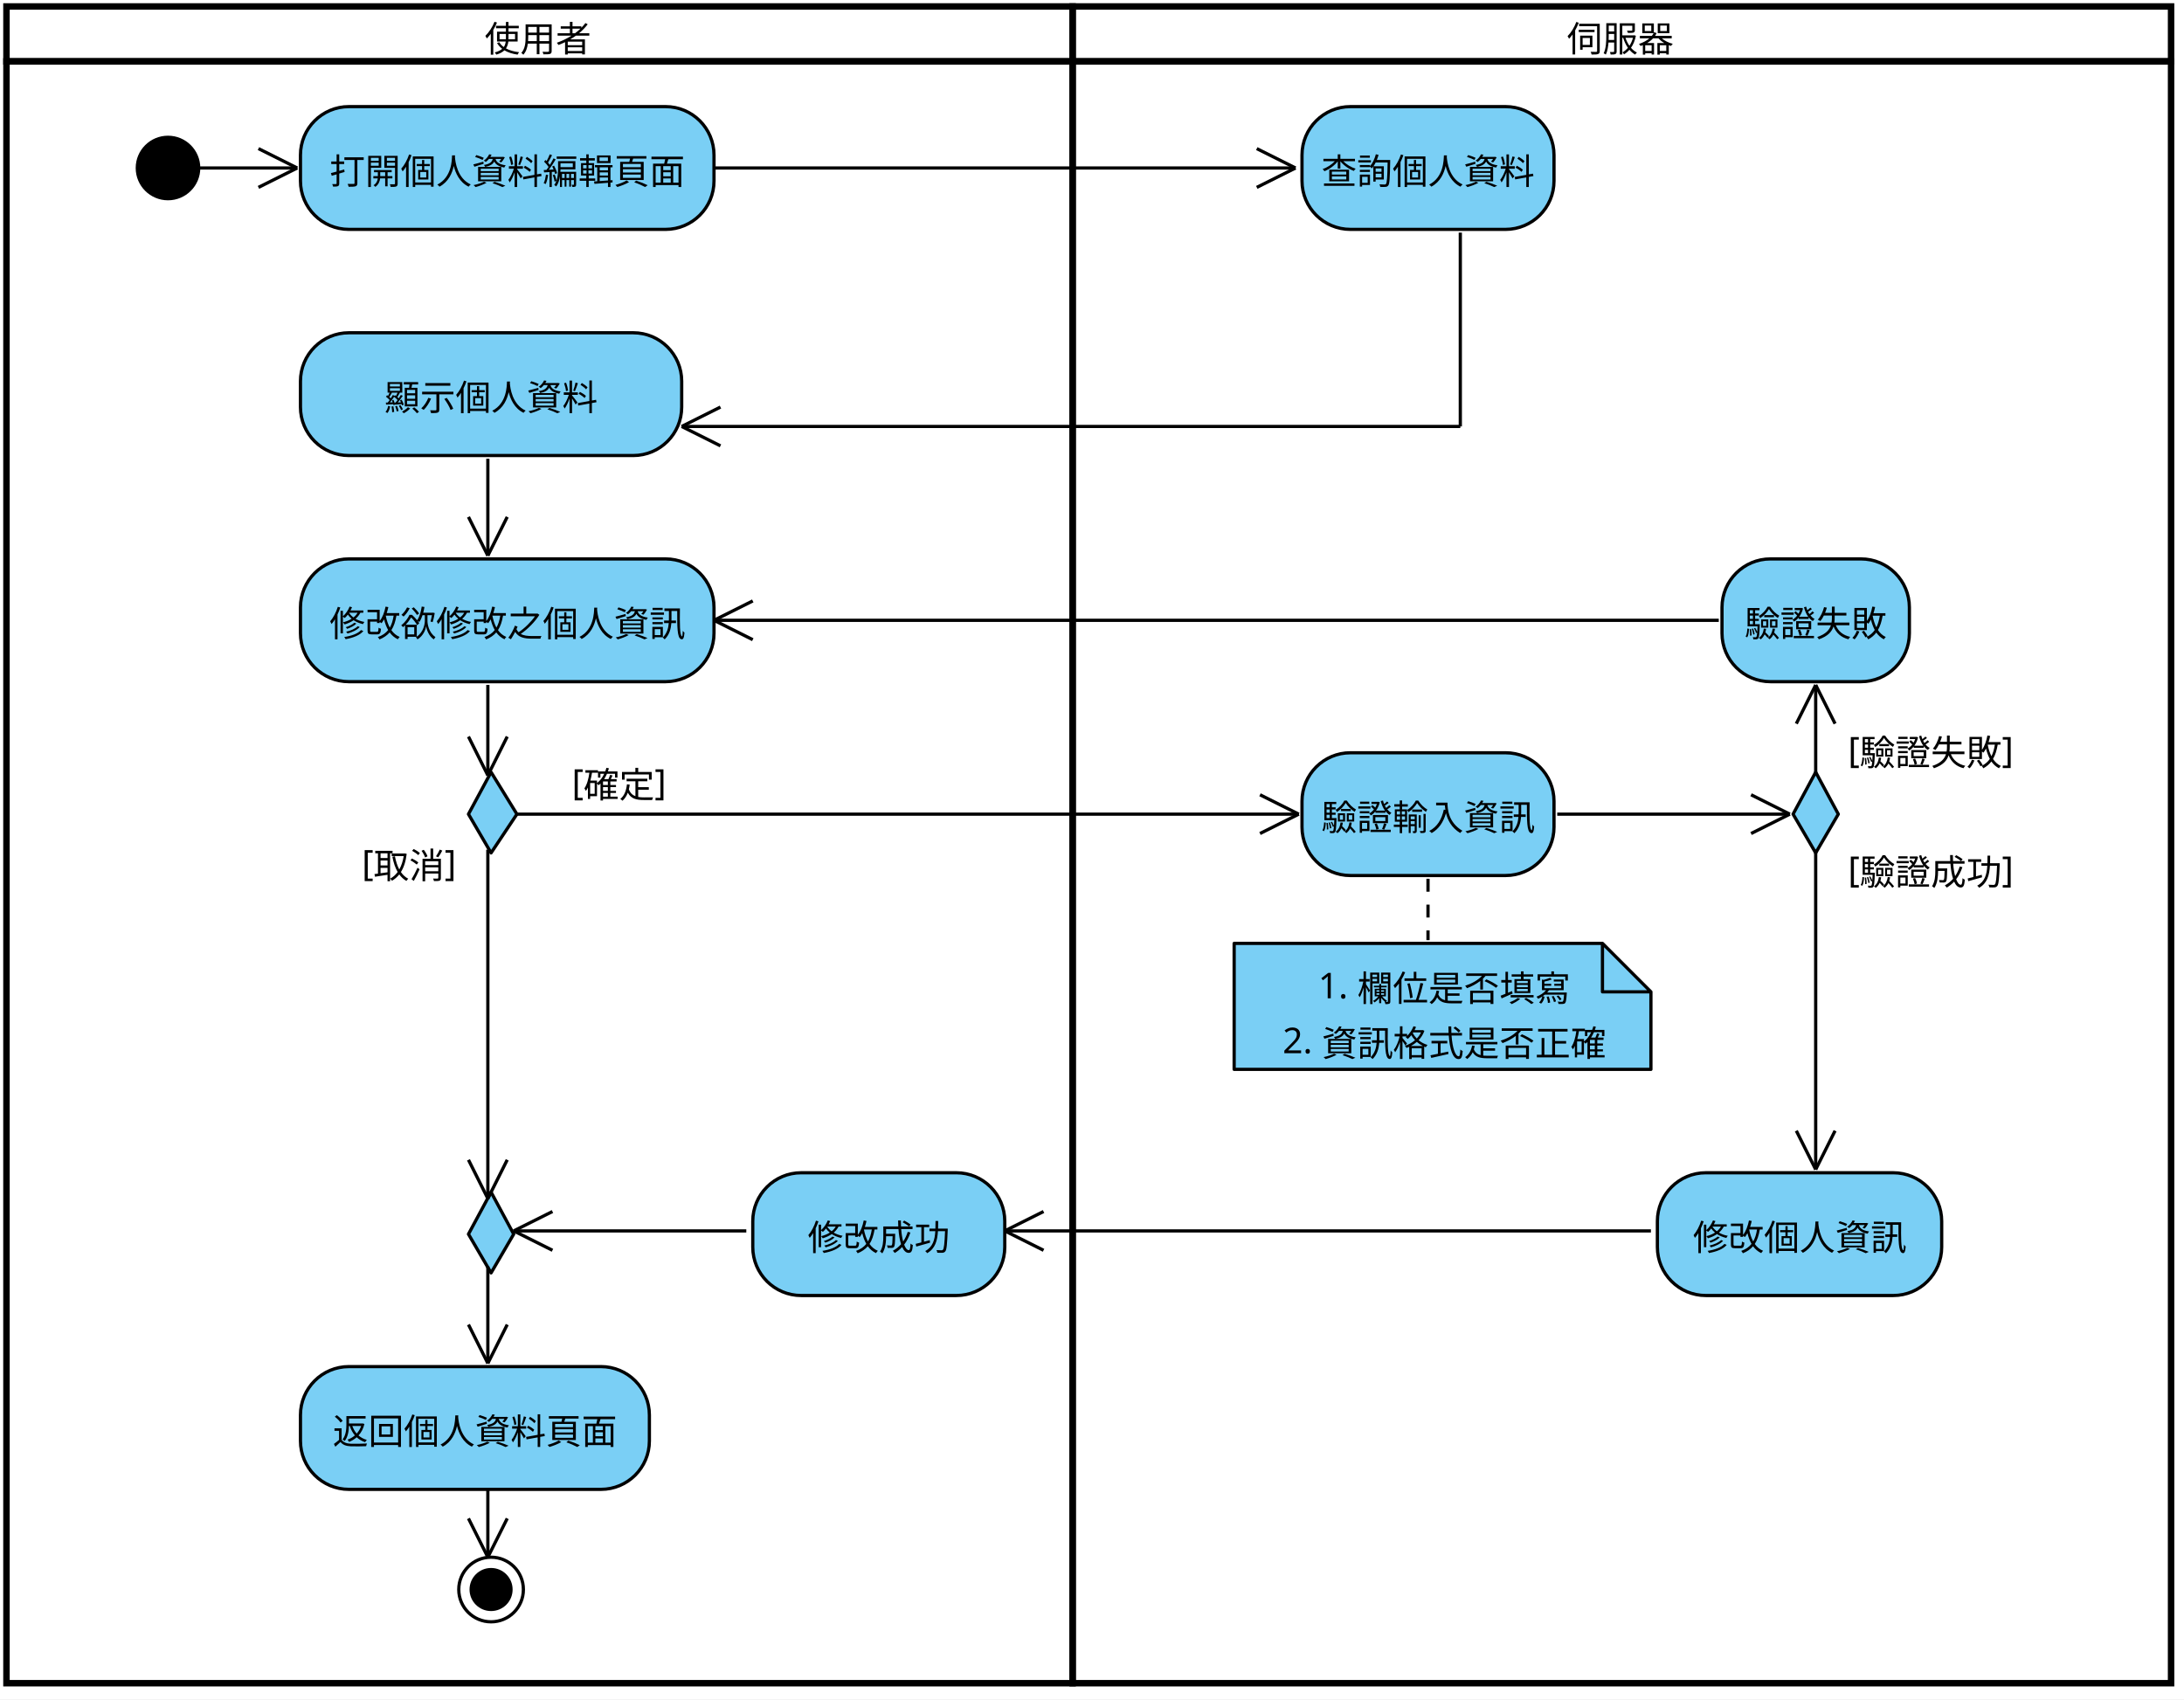
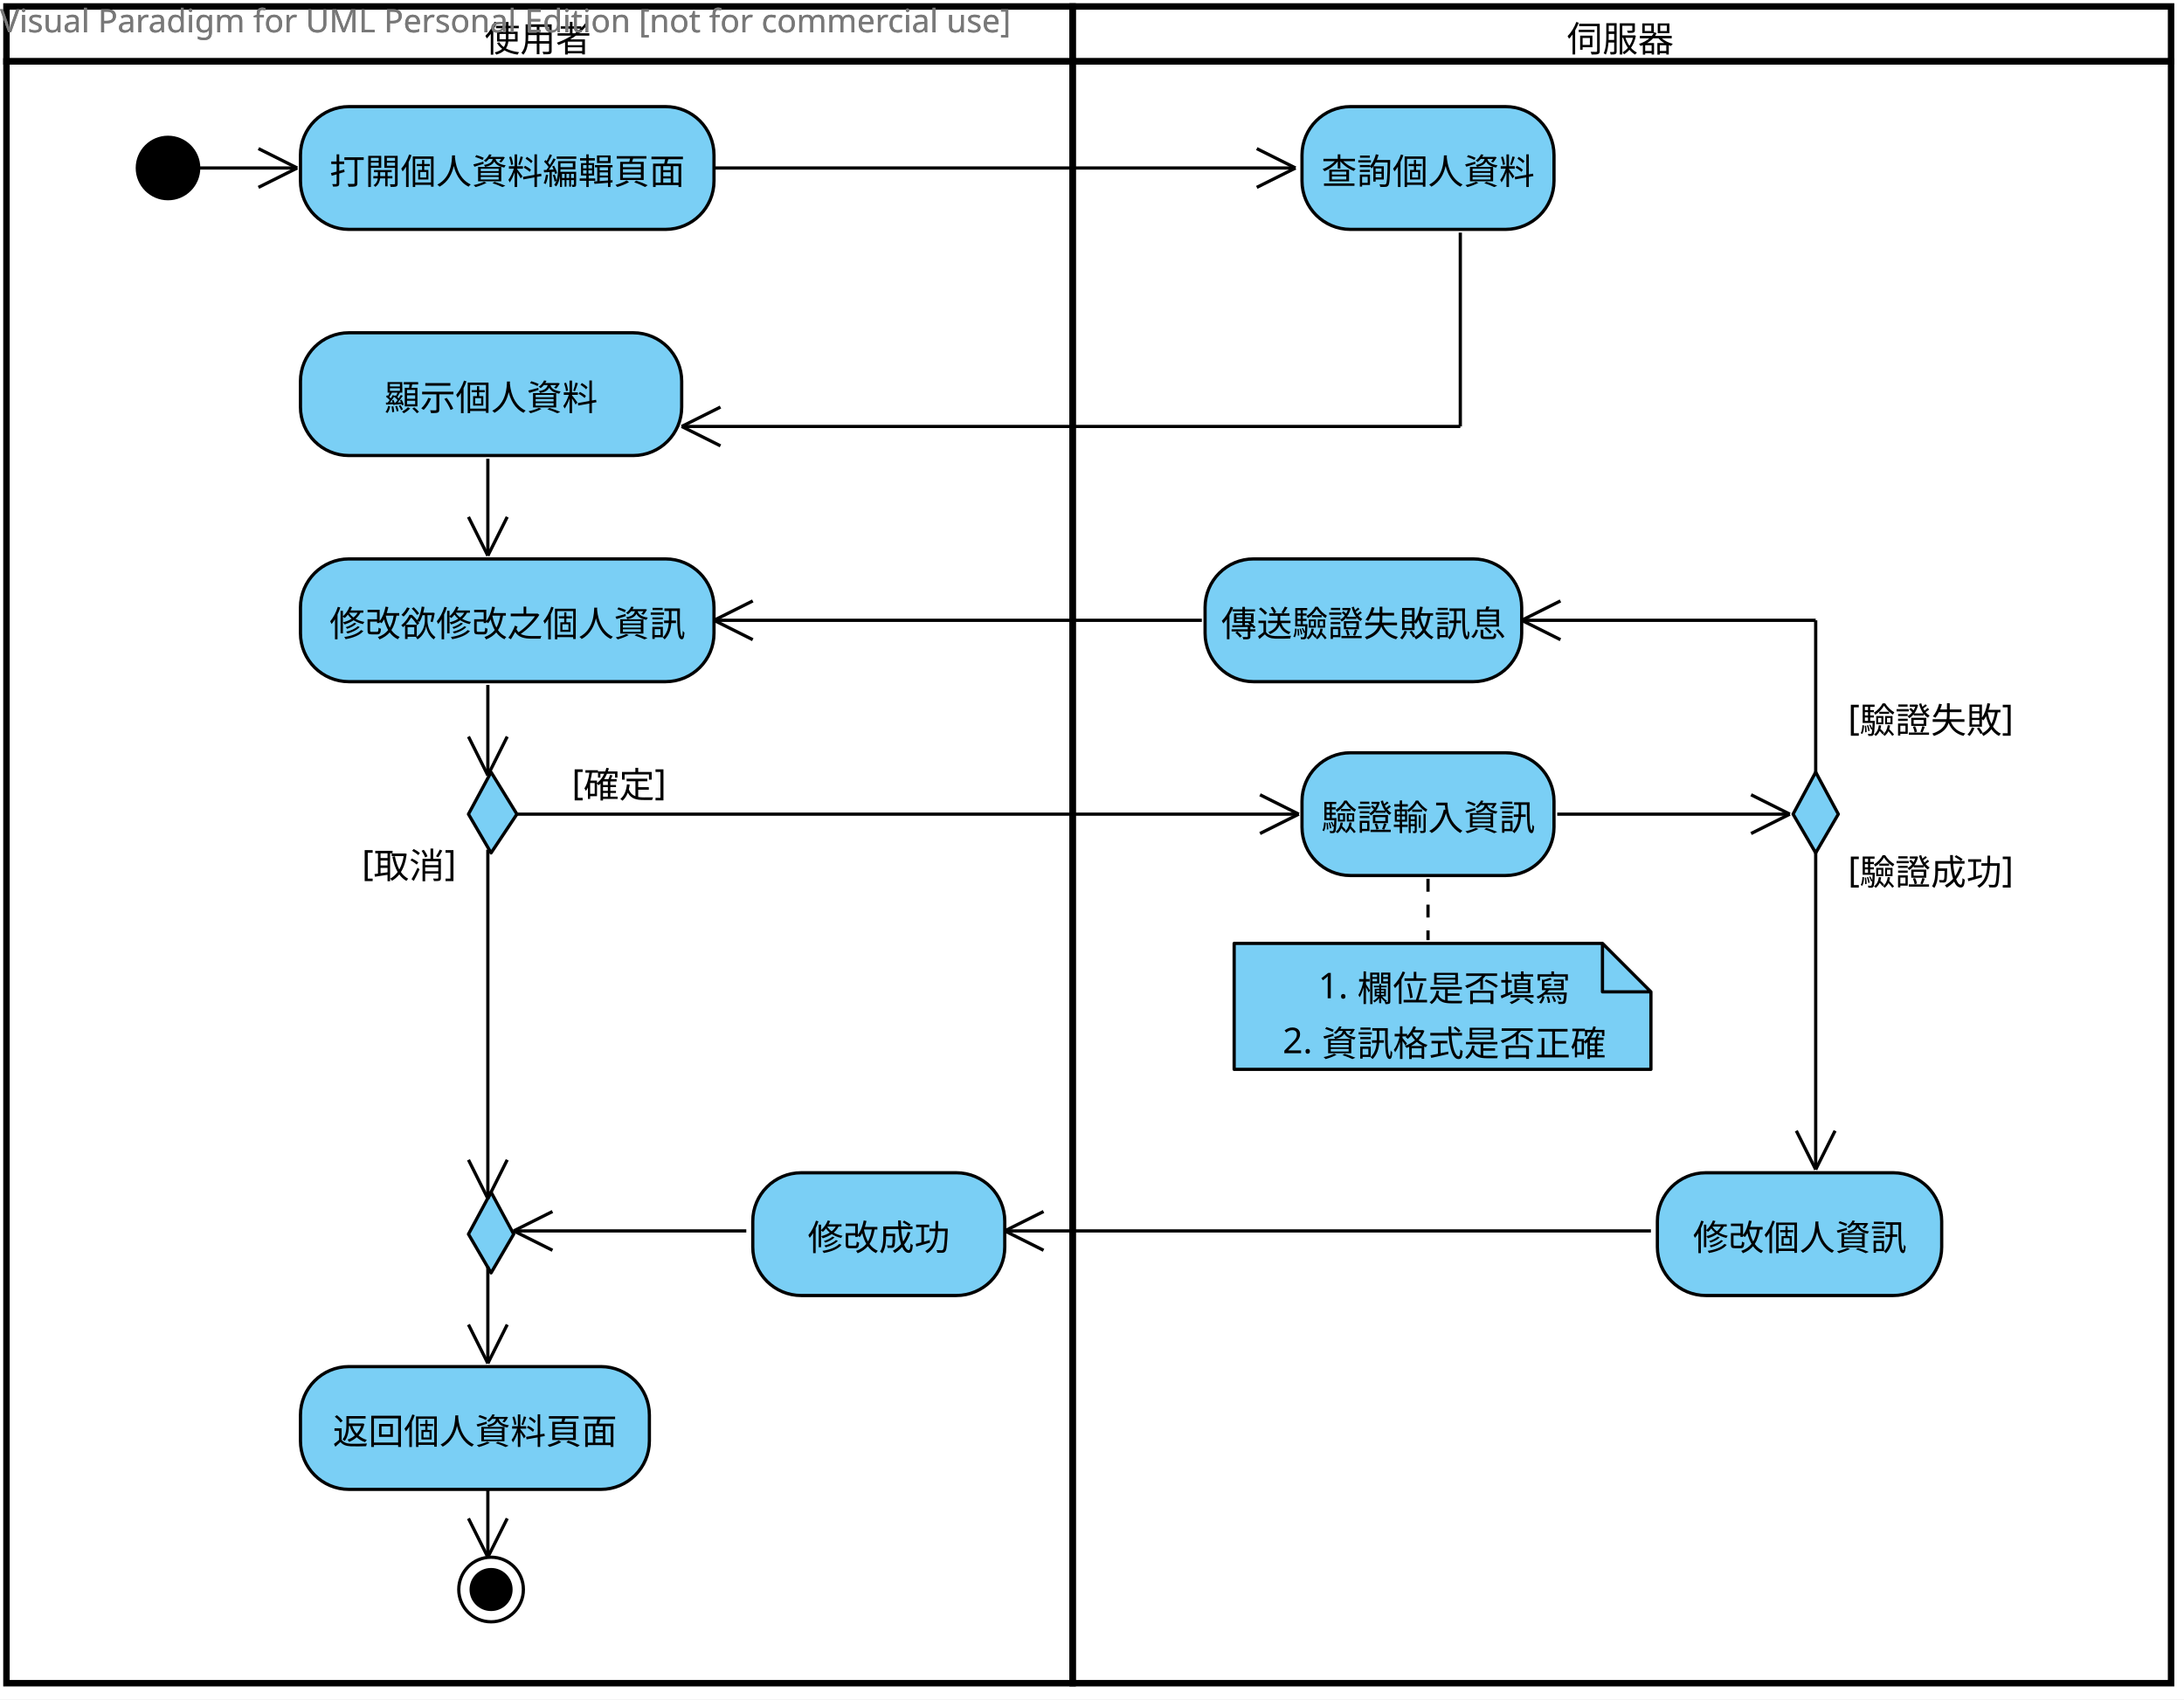
<svg xmlns="http://www.w3.org/2000/svg" style="fill-opacity:1; color-rendering:auto; color-interpolation:auto; stroke:black; text-rendering:auto; stroke-linecap:square; stroke-miterlimit:10; stroke-opacity:1; shape-rendering:auto; fill:black; stroke-dasharray:none; font-weight:normal; stroke-width:1; font-family:'Dialog'; font-style:normal; stroke-linejoin:miter; font-size:12; stroke-dashoffset:0; image-rendering:auto;" width="676" height="526">
  <defs id="genericDefs" />
  <g>
    <defs id="defs1">
      <clipPath clipPathUnits="userSpaceOnUse" id="clipPath1">
        <path d="M-3 -3 L677 -3 L677 527 L-3 527 L-3 -3 Z" />
      </clipPath>
      <clipPath clipPathUnits="userSpaceOnUse" id="clipPath2">
        <path d="M0 0 L0 510 L7 510 L7 0 Z" />
      </clipPath>
      <clipPath clipPathUnits="userSpaceOnUse" id="clipPath3">
        <path d="M-3 -3 L337 -3 L337 24 L-3 24 L-3 -3 Z" />
      </clipPath>
      <clipPath clipPathUnits="userSpaceOnUse" id="clipPath4">
        <path d="M0 0 L330 0 L330 17 L0 17 L0 0 Z" />
      </clipPath>
      <clipPath clipPathUnits="userSpaceOnUse" id="clipPath5">
        <path d="M-3 -3 L337 -3 L337 509 L-3 509 L-3 -3 Z" />
      </clipPath>
      <clipPath clipPathUnits="userSpaceOnUse" id="clipPath6">
        <path d="M-3 -3 L347 -3 L347 24 L-3 24 L-3 -3 Z" />
      </clipPath>
      <clipPath clipPathUnits="userSpaceOnUse" id="clipPath7">
        <path d="M0 0 L340 0 L340 17 L0 17 L0 0 Z" />
      </clipPath>
      <clipPath clipPathUnits="userSpaceOnUse" id="clipPath8">
        <path d="M-3 -3 L347 -3 L347 509 L-3 509 L-3 -3 Z" />
      </clipPath>
      <clipPath clipPathUnits="userSpaceOnUse" id="clipPath9">
        <path d="M-3 -3 L47 -3 L47 27 L-3 27 L-3 -3 Z" />
      </clipPath>
      <clipPath clipPathUnits="userSpaceOnUse" id="clipPath10">
        <path d="M-3 -3 L137 -3 L137 47 L-3 47 L-3 -3 Z" />
      </clipPath>
      <clipPath clipPathUnits="userSpaceOnUse" id="clipPath11">
        <path d="M0 0 L130 0 L130 40 L0 40 L0 0 Z" />
      </clipPath>
      <clipPath clipPathUnits="userSpaceOnUse" id="clipPath12">
        <path d="M-3 -3 L87 -3 L87 47 L-3 47 L-3 -3 Z" />
      </clipPath>
      <clipPath clipPathUnits="userSpaceOnUse" id="clipPath13">
        <path d="M0 0 L80 0 L80 40 L0 40 L0 0 Z" />
      </clipPath>
      <clipPath clipPathUnits="userSpaceOnUse" id="clipPath14">
        <path d="M-3 -3 L127 -3 L127 47 L-3 47 L-3 -3 Z" />
      </clipPath>
      <clipPath clipPathUnits="userSpaceOnUse" id="clipPath15">
        <path d="M0 0 L120 0 L120 40 L0 40 L0 0 Z" />
      </clipPath>
      <clipPath clipPathUnits="userSpaceOnUse" id="clipPath16">
        <path d="M-3 -3 L28 -3 L28 47 L-3 47 L-3 -3 Z" />
      </clipPath>
      <clipPath clipPathUnits="userSpaceOnUse" id="clipPath17">
        <path d="M-3 -3 L117 -3 L117 47 L-3 47 L-3 -3 Z" />
      </clipPath>
      <clipPath clipPathUnits="userSpaceOnUse" id="clipPath18">
        <path d="M0 0 L110 0 L110 40 L0 40 L0 0 Z" />
      </clipPath>
      <clipPath clipPathUnits="userSpaceOnUse" id="clipPath19">
        <path d="M-3 -3 L27 -3 L27 27 L-3 27 L-3 -3 Z" />
      </clipPath>
      <clipPath clipPathUnits="userSpaceOnUse" id="clipPath20">
        <path d="M-3 -3 L27 -3 L27 47 L-3 47 L-3 -3 Z" />
      </clipPath>
      <clipPath clipPathUnits="userSpaceOnUse" id="clipPath21">
-         <path d="M-3 -3 L67 -3 L67 47 L-3 47 L-3 -3 Z" />
+         <path d="M-3 -3 L107 -3 L107 47 L-3 47 L-3 -3 Z" />
      </clipPath>
      <clipPath clipPathUnits="userSpaceOnUse" id="clipPath22">
-         <path d="M0 0 L60 0 L60 40 L0 40 L0 0 Z" />
+         <path d="M0 0 L100 0 L100 40 L0 40 L0 0 Z" />
      </clipPath>
      <clipPath clipPathUnits="userSpaceOnUse" id="clipPath23">
        <path d="M-3 -3 L97 -3 L97 47 L-3 47 L-3 -3 Z" />
      </clipPath>
      <clipPath clipPathUnits="userSpaceOnUse" id="clipPath24">
        <path d="M0 0 L90 0 L90 40 L0 40 L0 0 Z" />
      </clipPath>
      <clipPath clipPathUnits="userSpaceOnUse" id="clipPath25">
        <path d="M0 0 L340 0 L340 502 L0 502 L0 0 Z" />
      </clipPath>
      <clipPath clipPathUnits="userSpaceOnUse" id="clipPath26">
        <path d="M0 0 L330 0 L330 502 L0 502 L0 0 Z" />
      </clipPath>
      <clipPath clipPathUnits="userSpaceOnUse" id="clipPath27">
        <path d="M0 0 L125 0 L125 94 L0 94 L0 0 Z" />
      </clipPath>
      <clipPath clipPathUnits="userSpaceOnUse" id="clipPath28">
        <path d="M0 0 L274 0 L274 94 L0 94 L0 0 Z" />
      </clipPath>
      <clipPath clipPathUnits="userSpaceOnUse" id="clipPath29">
        <path d="M0 0 L334 0 L334 154 L0 154 L0 0 Z" />
      </clipPath>
      <clipPath clipPathUnits="userSpaceOnUse" id="clipPath30">
        <path d="M0 0 L94 0 L94 124 L0 124 L0 0 Z" />
      </clipPath>
      <clipPath clipPathUnits="userSpaceOnUse" id="clipPath31">
        <path d="M0 0 L94 0 L94 123 L0 123 L0 0 Z" />
      </clipPath>
      <clipPath clipPathUnits="userSpaceOnUse" id="clipPath32">
        <path d="M0 0 L94 0 L94 115 L0 115 L0 0 Z" />
      </clipPath>
      <clipPath clipPathUnits="userSpaceOnUse" id="clipPath33">
        <path d="M0 0 L94 0 L94 202 L0 202 L0 0 Z" />
      </clipPath>
      <clipPath clipPathUnits="userSpaceOnUse" id="clipPath34">
        <path d="M0 0 L336 0 L336 94 L0 94 L0 0 Z" />
      </clipPath>
      <clipPath clipPathUnits="userSpaceOnUse" id="clipPath35">
        <path d="M0 0 L167 0 L167 94 L0 94 L0 0 Z" />
      </clipPath>
      <clipPath clipPathUnits="userSpaceOnUse" id="clipPath36">
-         <path d="M0 0 L404 0 L404 94 L0 94 L0 0 Z" />
+         <path d="M0 0 L195 0 L195 152 L0 152 L0 0 Z" />
      </clipPath>
      <clipPath clipPathUnits="userSpaceOnUse" id="clipPath37">
+         <path d="M0 0 L255 0 L255 104 L0 104 L0 0 Z" />
+       </clipPath>
+       <clipPath clipPathUnits="userSpaceOnUse" id="clipPath38">
        <path d="M0 0 L94 0 L94 193 L0 193 L0 0 Z" />
      </clipPath>
-       <clipPath clipPathUnits="userSpaceOnUse" id="clipPath38">
+       <clipPath clipPathUnits="userSpaceOnUse" id="clipPath39">
        <path d="M0 0 L294 0 L294 94 L0 94 L0 0 Z" />
      </clipPath>
-       <clipPath clipPathUnits="userSpaceOnUse" id="clipPath39">
+       <clipPath clipPathUnits="userSpaceOnUse" id="clipPath40">
        <path d="M0 0 L94 0 L94 114 L0 114 L0 0 Z" />
      </clipPath>
-       <clipPath clipPathUnits="userSpaceOnUse" id="clipPath40">
+       <clipPath clipPathUnits="userSpaceOnUse" id="clipPath41">
        <path d="M0 0 L70 0 L70 17 L0 17 L0 0 Z" />
      </clipPath>
-       <clipPath clipPathUnits="userSpaceOnUse" id="clipPath41">
+       <clipPath clipPathUnits="userSpaceOnUse" id="clipPath42">
        <path d="M0 0 L48 0 L48 17 L0 17 L0 0 Z" />
      </clipPath>
    </defs>
    <g style="fill:white; text-rendering:geometricPrecision; stroke:white;">
      <rect x="0" y="0" width="676" style="stroke:none;" height="526" />
    </g>
    <g transform="translate(2,2)" style="text-rendering:geometricPrecision; stroke-width:2; font-size:11; font-family:sans-serif;">
      <rect x="0" y="0" width="330" style="clip-path:url(#clipPath3); fill:none;" height="17" />
    </g>
    <g style="text-rendering:geometricPrecision; font-size:11; font-family:sans-serif;" transform="translate(2,2)">
      <text x="148" y="14" style="clip-path:url(#clipPath4); stroke:none;" xml:space="preserve">使用者</text>
    </g>
    <g transform="translate(2,19)" style="text-rendering:geometricPrecision; stroke-width:2; font-size:11; font-family:sans-serif;">
      <rect x="0" y="0" width="330" style="clip-path:url(#clipPath5); fill:none;" height="502" />
    </g>
    <g transform="translate(332,2)" style="text-rendering:geometricPrecision; stroke-width:2; font-size:11; font-family:sans-serif;">
      <rect x="0" y="0" width="340" style="clip-path:url(#clipPath6); fill:none;" height="17" />
    </g>
    <g style="text-rendering:geometricPrecision; font-size:11; font-family:sans-serif;" transform="translate(332,2)">
      <text x="153" y="14" style="clip-path:url(#clipPath7); stroke:none;" xml:space="preserve">伺服器</text>
    </g>
    <g transform="translate(332,19)" style="text-rendering:geometricPrecision; stroke-width:2; font-size:11; font-family:sans-serif;">
      <rect x="0" y="0" width="340" style="clip-path:url(#clipPath8); fill:none;" height="502" />
    </g>
    <g style="text-rendering:geometricPrecision; font-size:11; font-family:sans-serif;" transform="translate(32,42)">
      <circle style="clip-path:url(#clipPath9); stroke:none;" r="10" cx="20" cy="10" />
    </g>
    <g transform="translate(92,32)" style="font-size:11; fill:rgb(122,207,245); text-rendering:geometricPrecision; font-family:sans-serif; stroke:rgb(122,207,245);">
      <rect x="1" y="1" width="128" style="clip-path:url(#clipPath10); stroke:none;" rx="15" ry="15" height="38" />
    </g>
    <g transform="translate(92,32)" style="font-size:11; stroke-linecap:butt; text-rendering:geometricPrecision; font-family:sans-serif; stroke-linejoin:round; stroke-miterlimit:0;">
      <rect x="1" y="1" width="128" style="clip-path:url(#clipPath10); fill:none;" rx="15" ry="15" height="38" />
    </g>
    <g style="text-rendering:geometricPrecision; font-size:11; font-family:sans-serif;" transform="translate(92,32)">
      <text x="10" y="25" style="clip-path:url(#clipPath11); stroke:none;" xml:space="preserve">打開個人資料編輯頁面</text>
    </g>
    <g transform="translate(402,32)" style="font-size:11; fill:rgb(122,207,245); text-rendering:geometricPrecision; font-family:sans-serif; stroke:rgb(122,207,245);">
      <rect x="1" y="1" width="78" style="clip-path:url(#clipPath12); stroke:none;" rx="15" ry="15" height="38" />
    </g>
    <g transform="translate(402,32)" style="font-size:11; stroke-linecap:butt; text-rendering:geometricPrecision; font-family:sans-serif; stroke-linejoin:round; stroke-miterlimit:0;">
      <rect x="1" y="1" width="78" style="clip-path:url(#clipPath12); fill:none;" rx="15" ry="15" height="38" />
    </g>
    <g style="text-rendering:geometricPrecision; font-size:11; font-family:sans-serif;" transform="translate(402,32)">
      <text x="7" y="25" style="clip-path:url(#clipPath13); stroke:none;" xml:space="preserve">查詢個人資料</text>
    </g>
    <g transform="translate(92,102)" style="font-size:11; fill:rgb(122,207,245); text-rendering:geometricPrecision; font-family:sans-serif; stroke:rgb(122,207,245);">
      <rect x="1" y="1" width="118" style="clip-path:url(#clipPath14); stroke:none;" rx="15" ry="15" height="38" />
    </g>
    <g transform="translate(92,102)" style="font-size:11; stroke-linecap:butt; text-rendering:geometricPrecision; font-family:sans-serif; stroke-linejoin:round; stroke-miterlimit:0;">
      <rect x="1" y="1" width="118" style="clip-path:url(#clipPath14); fill:none;" rx="15" ry="15" height="38" />
    </g>
    <g style="text-rendering:geometricPrecision; font-size:11; font-family:sans-serif;" transform="translate(92,102)">
      <text x="27" y="25" style="clip-path:url(#clipPath15); stroke:none;" xml:space="preserve">顯示個人資料</text>
    </g>
    <g transform="translate(92,172)" style="font-size:11; fill:rgb(122,207,245); text-rendering:geometricPrecision; font-family:sans-serif; stroke:rgb(122,207,245);">
      <rect x="1" y="1" width="128" style="clip-path:url(#clipPath10); stroke:none;" rx="15" ry="15" height="38" />
    </g>
    <g transform="translate(92,172)" style="font-size:11; stroke-linecap:butt; text-rendering:geometricPrecision; font-family:sans-serif; stroke-linejoin:round; stroke-miterlimit:0;">
      <rect x="1" y="1" width="128" style="clip-path:url(#clipPath10); fill:none;" rx="15" ry="15" height="38" />
    </g>
    <g style="text-rendering:geometricPrecision; font-size:11; font-family:sans-serif;" transform="translate(92,172)">
      <text x="10" y="25" style="clip-path:url(#clipPath11); stroke:none;" xml:space="preserve">修改欲修改之個人資訊</text>
    </g>
    <g transform="translate(142,232)" style="font-size:11; fill:rgb(122,207,245); text-rendering:geometricPrecision; font-family:sans-serif; stroke:rgb(122,207,245);">
      <polygon style="clip-path:url(#clipPath16); stroke:none;" points=" 10 7 18 20 10 32 3 20" />
    </g>
    <g transform="translate(142,232)" style="font-size:11; stroke-linecap:butt; text-rendering:geometricPrecision; font-family:sans-serif; stroke-linejoin:round; stroke-miterlimit:0;">
      <polygon style="fill:none; clip-path:url(#clipPath16);" points=" 10 7 18 20 10 32 3 20" />
    </g>
    <g transform="translate(92,422)" style="font-size:11; fill:rgb(122,207,245); text-rendering:geometricPrecision; font-family:sans-serif; stroke:rgb(122,207,245);">
      <rect x="1" y="1" width="108" style="clip-path:url(#clipPath17); stroke:none;" rx="15" ry="15" height="38" />
    </g>
    <g transform="translate(92,422)" style="font-size:11; stroke-linecap:butt; text-rendering:geometricPrecision; font-family:sans-serif; stroke-linejoin:round; stroke-miterlimit:0;">
      <rect x="1" y="1" width="108" style="clip-path:url(#clipPath17); fill:none;" rx="15" ry="15" height="38" />
    </g>
    <g style="text-rendering:geometricPrecision; font-size:11; font-family:sans-serif;" transform="translate(92,422)">
      <text x="11" y="25" style="clip-path:url(#clipPath18); stroke:none;" xml:space="preserve">返回個人資料頁面</text>
    </g>
    <g style="text-rendering:geometricPrecision; font-size:11; font-family:sans-serif;" transform="translate(142,482)">
      <circle style="clip-path:url(#clipPath19); stroke:none;" r="6.667" cx="10" cy="10" />
      <circle style="stroke-linecap:butt; clip-path:url(#clipPath19); fill:none; stroke-linejoin:round; stroke-miterlimit:0;" r="10" cx="10" cy="10" />
    </g>
    <g transform="translate(402,232)" style="font-size:11; fill:rgb(122,207,245); text-rendering:geometricPrecision; font-family:sans-serif; stroke:rgb(122,207,245);">
      <rect x="1" y="1" width="78" style="clip-path:url(#clipPath12); stroke:none;" rx="15" ry="15" height="38" />
    </g>
    <g transform="translate(402,232)" style="font-size:11; stroke-linecap:butt; text-rendering:geometricPrecision; font-family:sans-serif; stroke-linejoin:round; stroke-miterlimit:0;">
      <rect x="1" y="1" width="78" style="clip-path:url(#clipPath12); fill:none;" rx="15" ry="15" height="38" />
    </g>
    <g style="text-rendering:geometricPrecision; font-size:11; font-family:sans-serif;" transform="translate(402,232)">
      <text x="7" y="25" style="clip-path:url(#clipPath13); stroke:none;" xml:space="preserve">驗證輸入資訊</text>
    </g>
    <g transform="translate(552,232)" style="font-size:11; fill:rgb(122,207,245); text-rendering:geometricPrecision; font-family:sans-serif; stroke:rgb(122,207,245);">
      <polygon style="clip-path:url(#clipPath20); stroke:none;" points=" 10 7 17 20 10 32 3 20" />
    </g>
    <g transform="translate(552,232)" style="font-size:11; stroke-linecap:butt; text-rendering:geometricPrecision; font-family:sans-serif; stroke-linejoin:round; stroke-miterlimit:0;">
      <polygon style="fill:none; clip-path:url(#clipPath20);" points=" 10 7 17 20 10 32 3 20" />
    </g>
-     <g transform="translate(532,172)" style="font-size:11; fill:rgb(122,207,245); text-rendering:geometricPrecision; font-family:sans-serif; stroke:rgb(122,207,245);">
-       <rect x="1" y="1" width="58" style="clip-path:url(#clipPath21); stroke:none;" rx="15" ry="15" height="38" />
-     </g>
-     <g transform="translate(532,172)" style="font-size:11; stroke-linecap:butt; text-rendering:geometricPrecision; font-family:sans-serif; stroke-linejoin:round; stroke-miterlimit:0;">
-       <rect x="1" y="1" width="58" style="clip-path:url(#clipPath21); fill:none;" rx="15" ry="15" height="38" />
-     </g>
-     <g style="text-rendering:geometricPrecision; font-size:11; font-family:sans-serif;" transform="translate(532,172)">
-       <text x="8" y="25" style="clip-path:url(#clipPath22); stroke:none;" xml:space="preserve">驗證失敗</text>
+     <g transform="translate(372,172)" style="font-size:11; fill:rgb(122,207,245); text-rendering:geometricPrecision; font-family:sans-serif; stroke:rgb(122,207,245);">
+       <rect x="1" y="1" width="98" style="clip-path:url(#clipPath21); stroke:none;" rx="15" ry="15" height="38" />
+     </g>
+     <g transform="translate(372,172)" style="font-size:11; stroke-linecap:butt; text-rendering:geometricPrecision; font-family:sans-serif; stroke-linejoin:round; stroke-miterlimit:0;">
+       <rect x="1" y="1" width="98" style="clip-path:url(#clipPath21); fill:none;" rx="15" ry="15" height="38" />
+     </g>
+     <g style="text-rendering:geometricPrecision; font-size:11; font-family:sans-serif;" transform="translate(372,172)">
+       <text x="6" y="25" style="clip-path:url(#clipPath22); stroke:none;" xml:space="preserve">傳送驗證失敗訊息</text>
    </g>
    <g transform="translate(512,362)" style="font-size:11; fill:rgb(122,207,245); text-rendering:geometricPrecision; font-family:sans-serif; stroke:rgb(122,207,245);">
      <rect x="1" y="1" width="88" style="clip-path:url(#clipPath23); stroke:none;" rx="15" ry="15" height="38" />
    </g>
    <g transform="translate(512,362)" style="font-size:11; stroke-linecap:butt; text-rendering:geometricPrecision; font-family:sans-serif; stroke-linejoin:round; stroke-miterlimit:0;">
      <rect x="1" y="1" width="88" style="clip-path:url(#clipPath23); fill:none;" rx="15" ry="15" height="38" />
    </g>
    <g style="text-rendering:geometricPrecision; font-size:11; font-family:sans-serif;" transform="translate(512,362)">
      <text x="12" y="25" style="clip-path:url(#clipPath24); stroke:none;" xml:space="preserve">修改個人資訊</text>
    </g>
    <g transform="translate(142,362)" style="font-size:11; fill:rgb(122,207,245); text-rendering:geometricPrecision; font-family:sans-serif; stroke:rgb(122,207,245);">
      <polygon style="clip-path:url(#clipPath20); stroke:none;" points=" 10 7 17 20 10 32 3 20" />
    </g>
    <g transform="translate(142,362)" style="font-size:11; stroke-linecap:butt; text-rendering:geometricPrecision; font-family:sans-serif; stroke-linejoin:round; stroke-miterlimit:0;">
      <polygon style="fill:none; clip-path:url(#clipPath20);" points=" 10 7 17 20 10 32 3 20" />
    </g>
    <g transform="translate(232,362)" style="font-size:11; fill:rgb(122,207,245); text-rendering:geometricPrecision; font-family:sans-serif; stroke:rgb(122,207,245);">
      <rect x="1" y="1" width="78" style="clip-path:url(#clipPath12); stroke:none;" rx="15" ry="15" height="38" />
    </g>
    <g transform="translate(232,362)" style="font-size:11; stroke-linecap:butt; text-rendering:geometricPrecision; font-family:sans-serif; stroke-linejoin:round; stroke-miterlimit:0;">
      <rect x="1" y="1" width="78" style="clip-path:url(#clipPath12); fill:none;" rx="15" ry="15" height="38" />
    </g>
    <g style="text-rendering:geometricPrecision; font-size:11; font-family:sans-serif;" transform="translate(232,362)">
      <text x="18" y="25" style="clip-path:url(#clipPath13); stroke:none;" xml:space="preserve">修改成功</text>
    </g>
    <g transform="translate(382,292)" style="font-size:11; fill:rgb(122,207,245); text-rendering:geometricPrecision; font-family:sans-serif; stroke:rgb(122,207,245);">
      <polygon style="clip-path:url(#clipPath10); stroke:none;" points=" 0 0 114 0 129 15 114 15 114 0 129 15 129 39 0 39" />
    </g>
    <g transform="translate(382,292)" style="font-size:11; stroke-linecap:butt; text-rendering:geometricPrecision; font-family:sans-serif; stroke-linejoin:round; stroke-miterlimit:0;">
      <polygon style="fill:none; clip-path:url(#clipPath10);" points=" 0 0 114 0 129 15 114 15 114 0 129 15 129 39 0 39" />
    </g>
    <g style="text-rendering:geometricPrecision; font-size:11; font-family:sans-serif;" transform="translate(382,292)">
      <text x="26" y="17" style="clip-path:url(#clipPath11); stroke:none;" xml:space="preserve">1. 欄位是否填寫</text>
      <text x="15" y="34" style="clip-path:url(#clipPath11); stroke:none;" xml:space="preserve">2. 資訊格式是否正確</text>
    </g>
    <g transform="translate(15,6)" style="font-size:11; stroke-linecap:butt; text-rendering:geometricPrecision; font-family:sans-serif; stroke-linejoin:round;">
      <line x1="46" x2="77" y1="46" style="clip-path:url(#clipPath27); fill:none;" y2="46" />
      <line x1="77" x2="65" y1="46" style="clip-path:url(#clipPath27); fill:none;" y2="40" />
      <line x1="77" x2="65" y1="46" style="clip-path:url(#clipPath27); fill:none;" y2="52" />
    </g>
    <g transform="translate(176,6)" style="font-size:11; stroke-linecap:butt; text-rendering:geometricPrecision; font-family:sans-serif; stroke-linejoin:round;">
      <line x1="45" x2="225" y1="46" style="clip-path:url(#clipPath28); fill:none;" y2="46" />
      <line x1="225" x2="213" y1="46" style="clip-path:url(#clipPath28); fill:none;" y2="40" />
      <line x1="225" x2="213" y1="46" style="clip-path:url(#clipPath28); fill:none;" y2="52" />
    </g>
    <g transform="translate(166,26)" style="font-size:11; stroke-linecap:butt; text-rendering:geometricPrecision; font-family:sans-serif; stroke-linejoin:round;">
      <line x1="286" x2="286" y1="46" style="clip-path:url(#clipPath29); fill:none;" y2="106" />
      <line x1="286" x2="45" y1="106" style="clip-path:url(#clipPath29); fill:none;" y2="106" />
      <line x1="45" x2="57" y1="106" style="clip-path:url(#clipPath29); fill:none;" y2="112" />
      <line x1="45" x2="57" y1="106" style="clip-path:url(#clipPath29); fill:none;" y2="100" />
    </g>
    <g transform="translate(106,96)" style="font-size:11; stroke-linecap:butt; text-rendering:geometricPrecision; font-family:sans-serif; stroke-linejoin:round;">
      <line x1="45" x2="45" y1="46" style="clip-path:url(#clipPath30); fill:none;" y2="76" />
      <line x1="45" x2="51" y1="76" style="clip-path:url(#clipPath30); fill:none;" y2="64" />
      <line x1="45" x2="39" y1="76" style="clip-path:url(#clipPath30); fill:none;" y2="64" />
    </g>
    <g transform="translate(106,166)" style="font-size:11; stroke-linecap:butt; text-rendering:geometricPrecision; font-family:sans-serif; stroke-linejoin:round;">
      <line x1="45" x2="45" y1="46" style="clip-path:url(#clipPath31); fill:none;" y2="74" />
      <line x1="45" x2="51" y1="74" style="clip-path:url(#clipPath31); fill:none;" y2="62" />
      <line x1="45" x2="39" y1="74" style="clip-path:url(#clipPath31); fill:none;" y2="62" />
    </g>
    <g transform="translate(106,416)" style="font-size:11; stroke-linecap:butt; text-rendering:geometricPrecision; font-family:sans-serif; stroke-linejoin:round;">
      <line x1="45" x2="45" y1="45" style="clip-path:url(#clipPath32); fill:none;" y2="66" />
      <line x1="45" x2="51" y1="66" style="clip-path:url(#clipPath32); fill:none;" y2="54" />
      <line x1="45" x2="39" y1="66" style="clip-path:url(#clipPath32); fill:none;" y2="54" />
    </g>
    <g transform="translate(106,218)" style="font-size:11; stroke-linecap:butt; text-rendering:geometricPrecision; font-family:sans-serif; stroke-linejoin:round;">
      <line x1="45" x2="45" y1="45" style="clip-path:url(#clipPath33); fill:none;" y2="153" />
      <line x1="45" x2="51" y1="153" style="clip-path:url(#clipPath33); fill:none;" y2="141" />
      <line x1="45" x2="39" y1="153" style="clip-path:url(#clipPath33); fill:none;" y2="141" />
    </g>
    <g transform="translate(114,206)" style="font-size:11; stroke-linecap:butt; text-rendering:geometricPrecision; font-family:sans-serif; stroke-linejoin:round;">
      <line x1="46" x2="288" y1="46" style="clip-path:url(#clipPath34); fill:none;" y2="46" />
      <line x1="288" x2="276" y1="46" style="clip-path:url(#clipPath34); fill:none;" y2="40" />
      <line x1="288" x2="276" y1="46" style="clip-path:url(#clipPath34); fill:none;" y2="52" />
    </g>
    <g transform="translate(436,206)" style="font-size:11; stroke-linecap:butt; text-rendering:geometricPrecision; font-family:sans-serif; stroke-linejoin:round;">
      <line x1="46" x2="118" y1="46" style="clip-path:url(#clipPath35); fill:none;" y2="46" />
      <line x1="118" x2="106" y1="46" style="clip-path:url(#clipPath35); fill:none;" y2="40" />
      <line x1="118" x2="106" y1="46" style="clip-path:url(#clipPath35); fill:none;" y2="52" />
    </g>
-     <g transform="translate(516,166)" style="font-size:11; stroke-linecap:butt; text-rendering:geometricPrecision; font-family:sans-serif; stroke-linejoin:round;">
-       <line x1="46" x2="46" y1="74" style="clip-path:url(#clipPath31); fill:none;" y2="46" />
-       <line x1="46" x2="40" y1="46" style="clip-path:url(#clipPath31); fill:none;" y2="58" />
-       <line x1="46" x2="52" y1="46" style="clip-path:url(#clipPath31); fill:none;" y2="58" />
-     </g>
-     <g transform="translate(176,146)" style="font-size:11; stroke-linecap:butt; text-rendering:geometricPrecision; font-family:sans-serif; stroke-linejoin:round;">
-       <line x1="356" x2="45" y1="46" style="clip-path:url(#clipPath36); fill:none;" y2="46" />
-       <line x1="45" x2="57" y1="46" style="clip-path:url(#clipPath36); fill:none;" y2="52" />
-       <line x1="45" x2="57" y1="46" style="clip-path:url(#clipPath36); fill:none;" y2="40" />
+     <g transform="translate(421,142)" style="font-size:11; stroke-linecap:butt; text-rendering:geometricPrecision; font-family:sans-serif; stroke-linejoin:round;">
+       <line x1="141" x2="141" y1="98" style="clip-path:url(#clipPath36); fill:none;" y2="50" />
+       <line x1="141" x2="50" y1="50" style="clip-path:url(#clipPath36); fill:none;" y2="50" />
+       <line x1="50" x2="62" y1="50" style="clip-path:url(#clipPath36); fill:none;" y2="56" />
+       <line x1="50" x2="62" y1="50" style="clip-path:url(#clipPath36); fill:none;" y2="44" />
+     </g>
+     <g transform="translate(171,142)" style="font-size:11; stroke-linecap:butt; text-rendering:geometricPrecision; font-family:sans-serif; stroke-linejoin:round;">
+       <line x1="201" x2="50" y1="50" style="clip-path:url(#clipPath37); fill:none;" y2="50" />
+       <line x1="50" x2="62" y1="50" style="clip-path:url(#clipPath37); fill:none;" y2="56" />
+       <line x1="50" x2="62" y1="50" style="clip-path:url(#clipPath37); fill:none;" y2="44" />
    </g>
    <g transform="translate(516,218)" style="font-size:11; stroke-linecap:butt; text-rendering:geometricPrecision; font-family:sans-serif; stroke-linejoin:round;">
-       <line x1="46" x2="46" y1="45" style="clip-path:url(#clipPath37); fill:none;" y2="144" />
-       <line x1="46" x2="52" y1="144" style="clip-path:url(#clipPath37); fill:none;" y2="132" />
-       <line x1="46" x2="40" y1="144" style="clip-path:url(#clipPath37); fill:none;" y2="132" />
+       <line x1="46" x2="46" y1="45" style="clip-path:url(#clipPath38); fill:none;" y2="144" />
+       <line x1="46" x2="52" y1="144" style="clip-path:url(#clipPath38); fill:none;" y2="132" />
+       <line x1="46" x2="40" y1="144" style="clip-path:url(#clipPath38); fill:none;" y2="132" />
    </g>
    <g transform="translate(106,347)" style="font-size:11; stroke-linecap:butt; text-rendering:geometricPrecision; font-family:sans-serif; stroke-linejoin:round;">
      <line x1="45" x2="45" y1="45" style="clip-path:url(#clipPath30); fill:none;" y2="75" />
      <line x1="45" x2="51" y1="75" style="clip-path:url(#clipPath30); fill:none;" y2="63" />
      <line x1="45" x2="39" y1="75" style="clip-path:url(#clipPath30); fill:none;" y2="63" />
    </g>
    <g transform="translate(266,336)" style="font-size:11; stroke-linecap:butt; text-rendering:geometricPrecision; font-family:sans-serif; stroke-linejoin:round;">
-       <line x1="245" x2="45" y1="45" style="clip-path:url(#clipPath38); fill:none;" y2="45" />
-       <line x1="45" x2="57" y1="45" style="clip-path:url(#clipPath38); fill:none;" y2="51" />
-       <line x1="45" x2="57" y1="45" style="clip-path:url(#clipPath38); fill:none;" y2="39" />
+       <line x1="245" x2="45" y1="45" style="clip-path:url(#clipPath39); fill:none;" y2="45" />
+       <line x1="45" x2="57" y1="45" style="clip-path:url(#clipPath39); fill:none;" y2="51" />
+       <line x1="45" x2="57" y1="45" style="clip-path:url(#clipPath39); fill:none;" y2="39" />
    </g>
    <g transform="translate(113,336)" style="font-size:11; stroke-linecap:butt; text-rendering:geometricPrecision; font-family:sans-serif; stroke-linejoin:round;">
      <line x1="118" x2="46" y1="45" style="clip-path:url(#clipPath35); fill:none;" y2="45" />
      <line x1="46" x2="58" y1="45" style="clip-path:url(#clipPath35); fill:none;" y2="51" />
      <line x1="46" x2="58" y1="45" style="clip-path:url(#clipPath35); fill:none;" y2="39" />
    </g>
    <g transform="translate(396,226)" style="font-size:11; stroke-linecap:butt; text-rendering:geometricPrecision; font-family:sans-serif; stroke-linejoin:round; stroke-dasharray:4;">
-       <line x1="46" x2="46" y1="46" style="clip-path:url(#clipPath39); fill:none;" y2="65" />
+       <line x1="46" x2="46" y1="46" style="clip-path:url(#clipPath40); fill:none;" y2="65" />
    </g>
    <g style="text-rendering:geometricPrecision; font-size:11; font-family:sans-serif;" transform="translate(562,259)">
-       <text x="10" y="14" style="clip-path:url(#clipPath40); stroke:none;" xml:space="preserve">[驗證成功]</text>
-     </g>
-     <g style="text-rendering:geometricPrecision; font-size:11; font-family:sans-serif;" transform="translate(562,222)">
-       <text x="10" y="14" style="clip-path:url(#clipPath40); stroke:none;" xml:space="preserve">[驗證失敗]</text>
+       <text x="10" y="14" style="clip-path:url(#clipPath41); stroke:none;" xml:space="preserve">[驗證成功]</text>
+     </g>
+     <g style="text-rendering:geometricPrecision; font-size:11; font-family:sans-serif;" transform="translate(562,212)">
+       <text x="10" y="14" style="clip-path:url(#clipPath41); stroke:none;" xml:space="preserve">[驗證失敗]</text>
    </g>
    <g style="text-rendering:geometricPrecision; font-size:11; font-family:sans-serif;" transform="translate(167,232)">
-       <text x="10" y="14" style="clip-path:url(#clipPath41); stroke:none;" xml:space="preserve">[確定]</text>
+       <text x="10" y="14" style="clip-path:url(#clipPath42); stroke:none;" xml:space="preserve">[確定]</text>
    </g>
    <g style="text-rendering:geometricPrecision; font-size:11; font-family:sans-serif;" transform="translate(102,257)">
-       <text x="10" y="14" style="clip-path:url(#clipPath41); stroke:none;" xml:space="preserve">[取消]</text>
+       <text x="10" y="14" style="clip-path:url(#clipPath42); stroke:none;" xml:space="preserve">[取消]</text>
+     </g>
+     <g style="fill:rgb(120,120,120); text-rendering:geometricPrecision; font-size:10; stroke:rgb(120,120,120);">
+       <text xml:space="preserve" x="0" y="10" style="stroke:none;">Visual Paradigm for UML Personal Edition [not for commercial use] </text>
+       <text xml:space="preserve" x="0" y="10" style="stroke:none;">Visual Paradigm for UML Personal Edition [not for commercial use] </text>
    </g>
  </g>
</svg>
